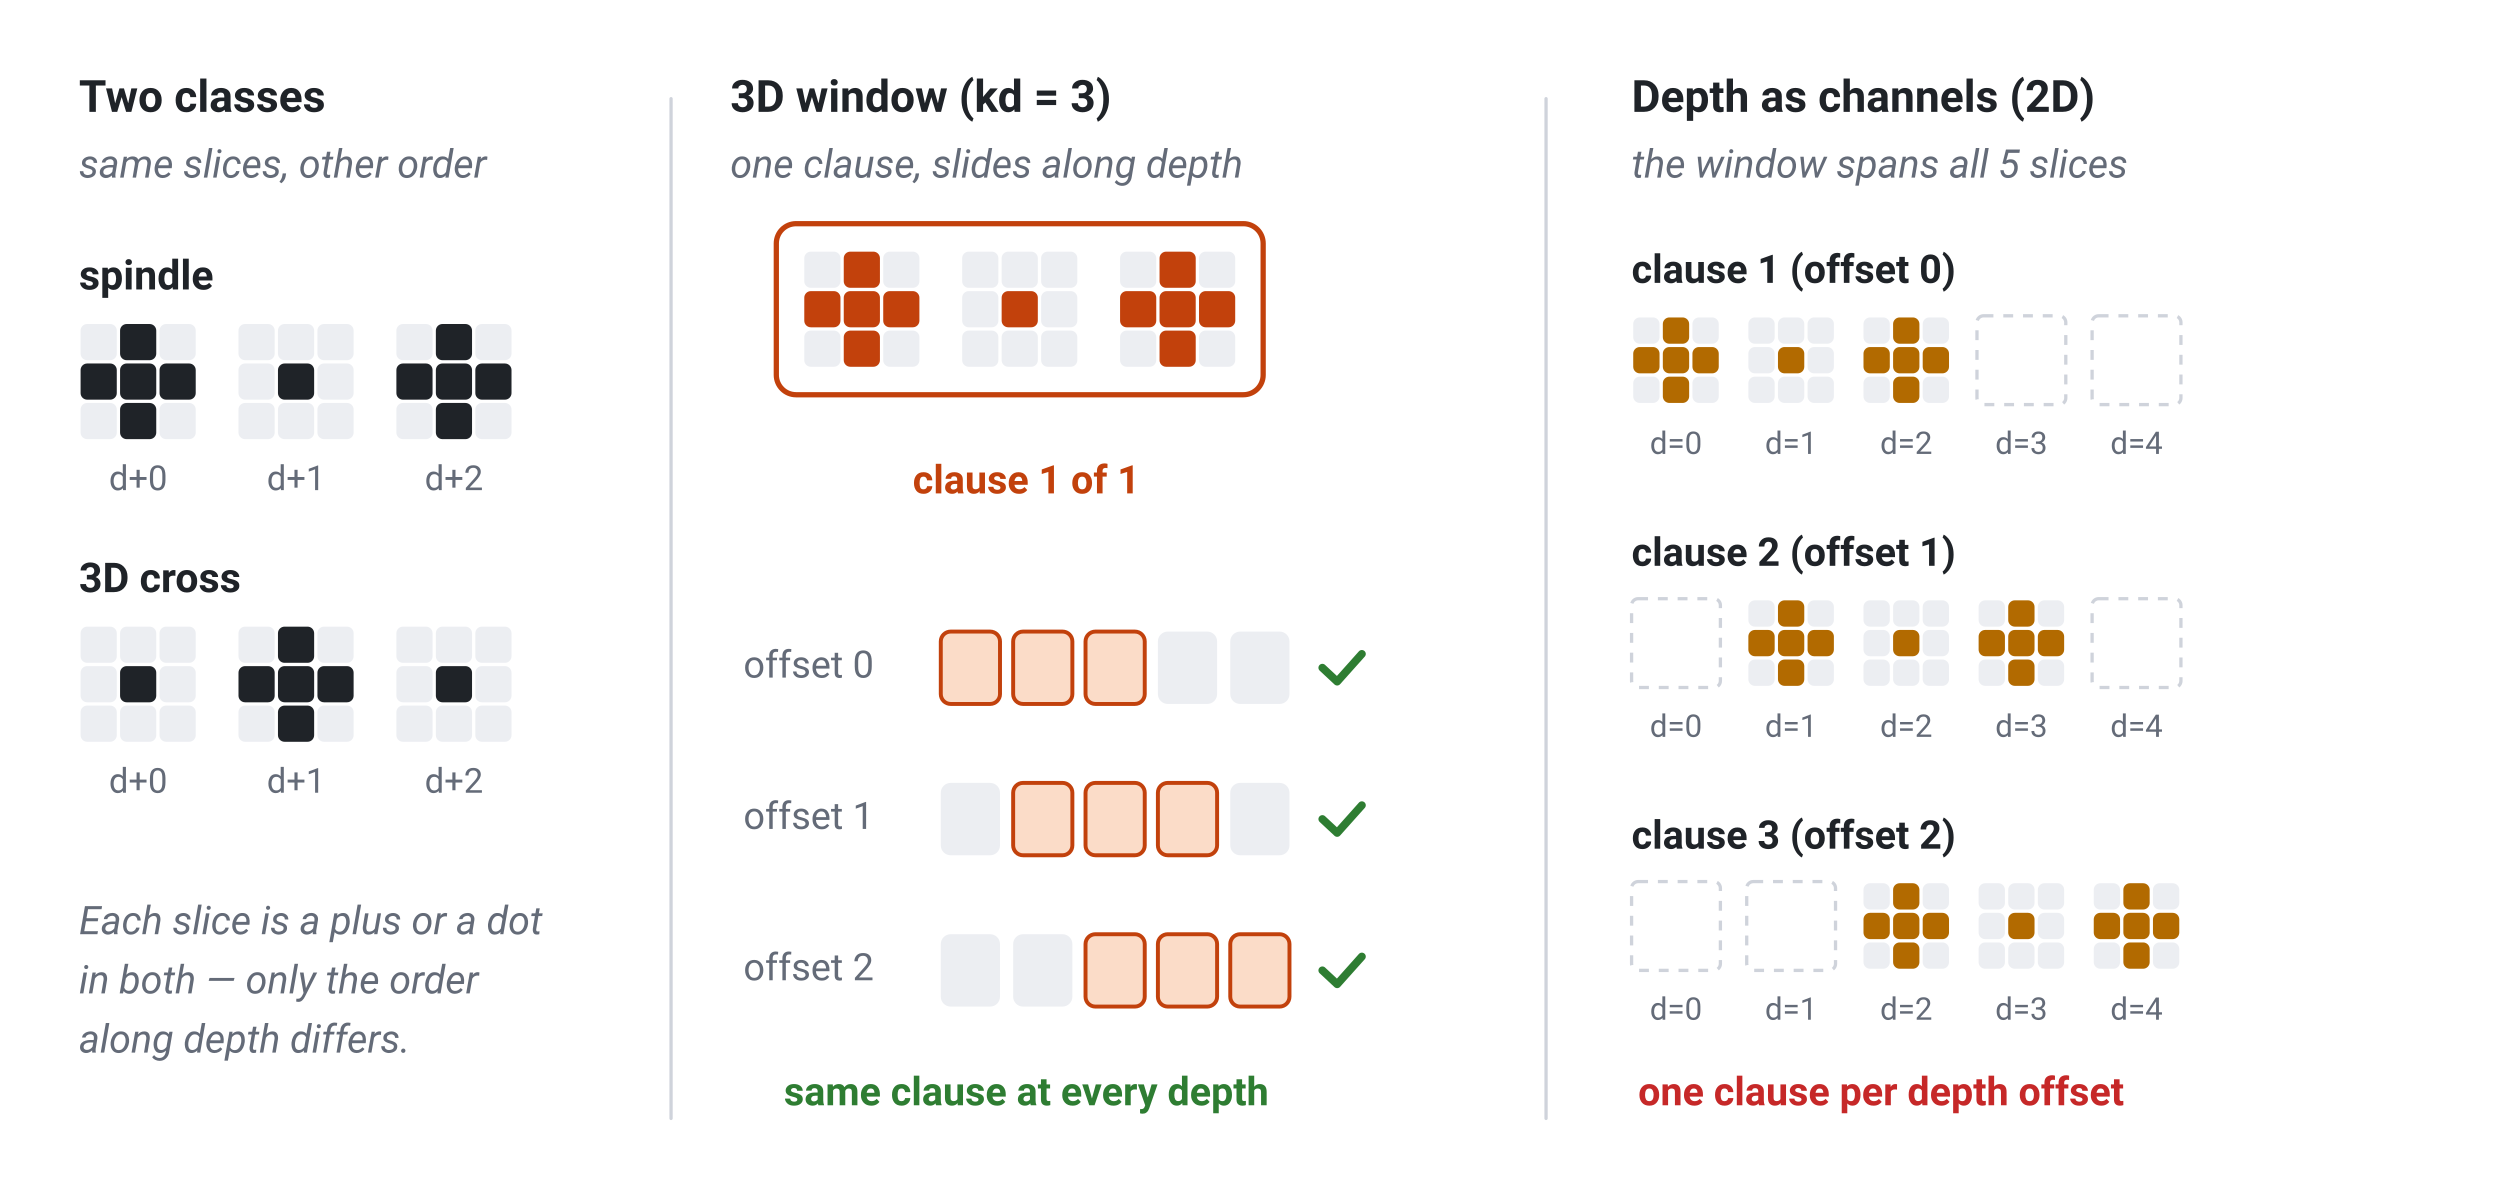
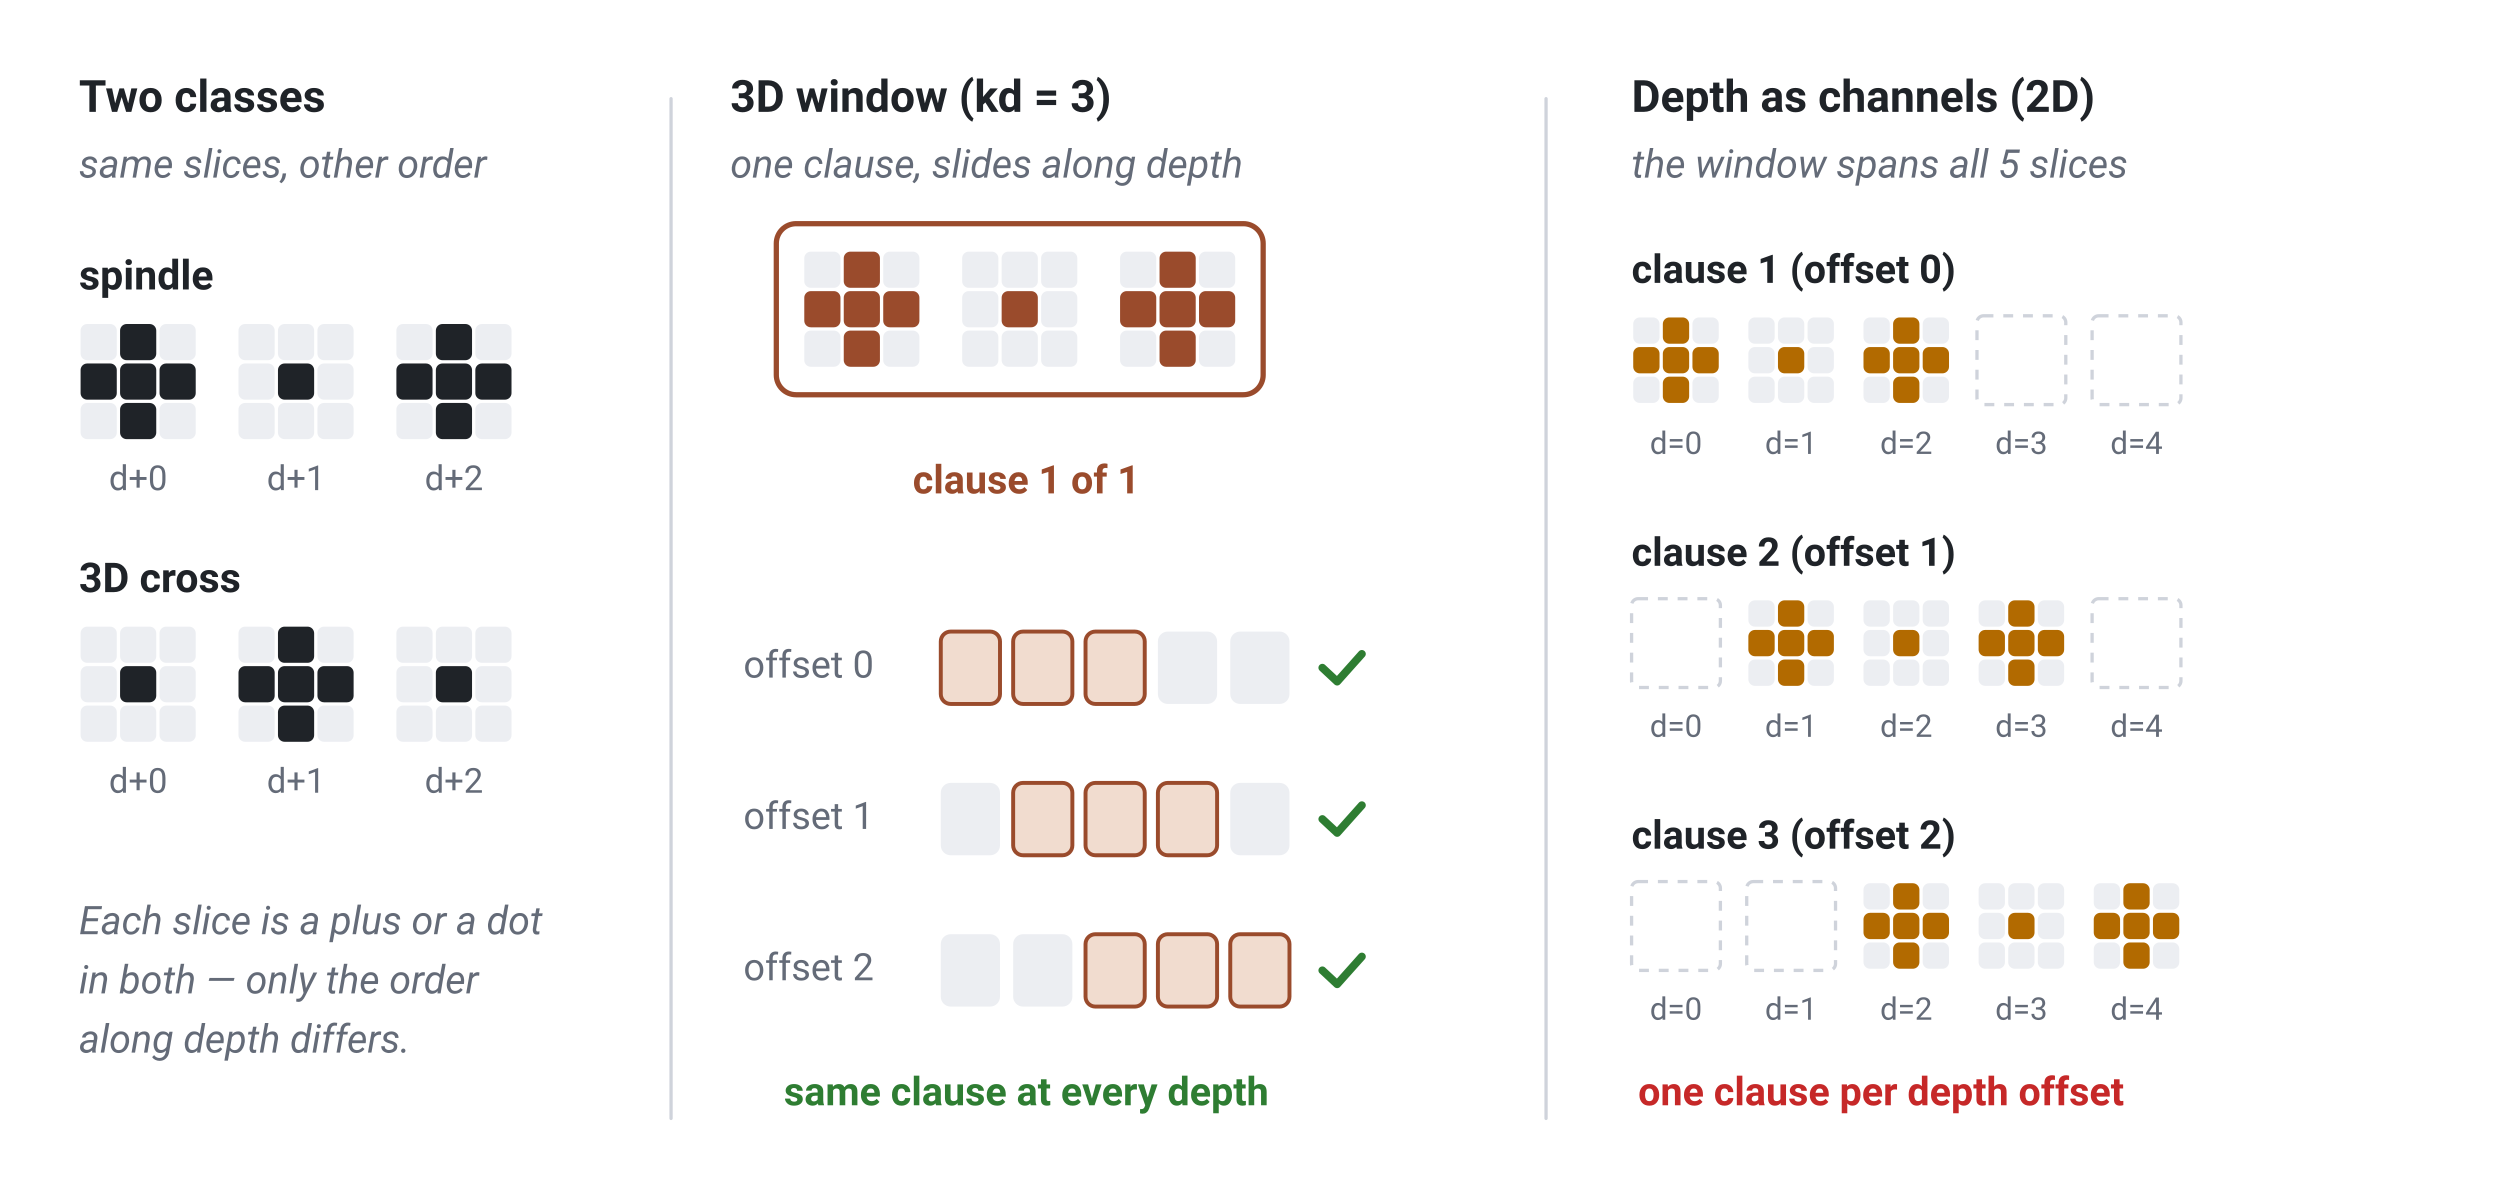
<svg xmlns="http://www.w3.org/2000/svg" viewBox="0 0 760 360" width="760" height="360" role="img" font-family="Roboto, 'Helvetica Neue', Helvetica, Arial, sans-serif">
  <text x="24" y="34" font-size="13.5" fill="#1f2328" text-anchor="start" font-weight="bold">Two classes</text>
  <text x="24" y="54" font-size="12" fill="#646b78" text-anchor="start" font-weight="normal" font-style="italic">same slices, other order</text>
  <text x="24" y="88" font-size="12.5" fill="#1f2328" text-anchor="start" font-weight="bold">spindle</text>
  <rect x="24.5" y="98.5" width="11" height="11" rx="2" fill="#eceef2" stroke="none" stroke-width="1.5" />
  <rect x="36.5" y="98.5" width="11" height="11" rx="2" fill="#1f2328" stroke="none" stroke-width="1.5" />
  <rect x="48.5" y="98.5" width="11" height="11" rx="2" fill="#eceef2" stroke="none" stroke-width="1.5" />
  <rect x="24.5" y="110.5" width="11" height="11" rx="2" fill="#1f2328" stroke="none" stroke-width="1.5" />
  <rect x="36.5" y="110.5" width="11" height="11" rx="2" fill="#1f2328" stroke="none" stroke-width="1.5" />
  <rect x="48.5" y="110.5" width="11" height="11" rx="2" fill="#1f2328" stroke="none" stroke-width="1.5" />
  <rect x="24.5" y="122.5" width="11" height="11" rx="2" fill="#eceef2" stroke="none" stroke-width="1.5" />
  <rect x="36.5" y="122.5" width="11" height="11" rx="2" fill="#1f2328" stroke="none" stroke-width="1.5" />
  <rect x="48.5" y="122.5" width="11" height="11" rx="2" fill="#eceef2" stroke="none" stroke-width="1.5" />
  <text x="42" y="149" font-size="10.5" fill="#646b78" text-anchor="middle" font-weight="normal">d+0</text>
  <rect x="72.5" y="98.5" width="11" height="11" rx="2" fill="#eceef2" stroke="none" stroke-width="1.5" />
  <rect x="84.5" y="98.5" width="11" height="11" rx="2" fill="#eceef2" stroke="none" stroke-width="1.5" />
  <rect x="96.5" y="98.5" width="11" height="11" rx="2" fill="#eceef2" stroke="none" stroke-width="1.5" />
  <rect x="72.5" y="110.5" width="11" height="11" rx="2" fill="#eceef2" stroke="none" stroke-width="1.5" />
  <rect x="84.5" y="110.5" width="11" height="11" rx="2" fill="#1f2328" stroke="none" stroke-width="1.5" />
  <rect x="96.5" y="110.5" width="11" height="11" rx="2" fill="#eceef2" stroke="none" stroke-width="1.5" />
  <rect x="72.5" y="122.5" width="11" height="11" rx="2" fill="#eceef2" stroke="none" stroke-width="1.5" />
  <rect x="84.5" y="122.5" width="11" height="11" rx="2" fill="#eceef2" stroke="none" stroke-width="1.5" />
  <rect x="96.5" y="122.5" width="11" height="11" rx="2" fill="#eceef2" stroke="none" stroke-width="1.5" />
  <text x="90" y="149" font-size="10.5" fill="#646b78" text-anchor="middle" font-weight="normal">d+1</text>
  <rect x="120.5" y="98.5" width="11" height="11" rx="2" fill="#eceef2" stroke="none" stroke-width="1.5" />
  <rect x="132.5" y="98.5" width="11" height="11" rx="2" fill="#1f2328" stroke="none" stroke-width="1.5" />
  <rect x="144.5" y="98.5" width="11" height="11" rx="2" fill="#eceef2" stroke="none" stroke-width="1.5" />
  <rect x="120.5" y="110.5" width="11" height="11" rx="2" fill="#1f2328" stroke="none" stroke-width="1.5" />
  <rect x="132.5" y="110.5" width="11" height="11" rx="2" fill="#1f2328" stroke="none" stroke-width="1.5" />
  <rect x="144.5" y="110.5" width="11" height="11" rx="2" fill="#1f2328" stroke="none" stroke-width="1.5" />
  <rect x="120.5" y="122.5" width="11" height="11" rx="2" fill="#eceef2" stroke="none" stroke-width="1.5" />
  <rect x="132.5" y="122.5" width="11" height="11" rx="2" fill="#1f2328" stroke="none" stroke-width="1.5" />
  <rect x="144.5" y="122.5" width="11" height="11" rx="2" fill="#eceef2" stroke="none" stroke-width="1.5" />
  <text x="138" y="149" font-size="10.5" fill="#646b78" text-anchor="middle" font-weight="normal">d+2</text>
  <text x="24" y="180" font-size="12.5" fill="#1f2328" text-anchor="start" font-weight="bold">3D cross</text>
  <rect x="24.5" y="190.5" width="11" height="11" rx="2" fill="#eceef2" stroke="none" stroke-width="1.5" />
  <rect x="36.5" y="190.5" width="11" height="11" rx="2" fill="#eceef2" stroke="none" stroke-width="1.5" />
  <rect x="48.5" y="190.5" width="11" height="11" rx="2" fill="#eceef2" stroke="none" stroke-width="1.5" />
  <rect x="24.5" y="202.5" width="11" height="11" rx="2" fill="#eceef2" stroke="none" stroke-width="1.5" />
  <rect x="36.5" y="202.5" width="11" height="11" rx="2" fill="#1f2328" stroke="none" stroke-width="1.5" />
  <rect x="48.5" y="202.5" width="11" height="11" rx="2" fill="#eceef2" stroke="none" stroke-width="1.5" />
  <rect x="24.5" y="214.5" width="11" height="11" rx="2" fill="#eceef2" stroke="none" stroke-width="1.5" />
  <rect x="36.5" y="214.5" width="11" height="11" rx="2" fill="#eceef2" stroke="none" stroke-width="1.5" />
  <rect x="48.5" y="214.5" width="11" height="11" rx="2" fill="#eceef2" stroke="none" stroke-width="1.5" />
  <text x="42" y="241" font-size="10.5" fill="#646b78" text-anchor="middle" font-weight="normal">d+0</text>
  <rect x="72.5" y="190.5" width="11" height="11" rx="2" fill="#eceef2" stroke="none" stroke-width="1.5" />
  <rect x="84.5" y="190.5" width="11" height="11" rx="2" fill="#1f2328" stroke="none" stroke-width="1.5" />
  <rect x="96.5" y="190.5" width="11" height="11" rx="2" fill="#eceef2" stroke="none" stroke-width="1.5" />
  <rect x="72.5" y="202.5" width="11" height="11" rx="2" fill="#1f2328" stroke="none" stroke-width="1.5" />
  <rect x="84.5" y="202.5" width="11" height="11" rx="2" fill="#1f2328" stroke="none" stroke-width="1.5" />
  <rect x="96.5" y="202.5" width="11" height="11" rx="2" fill="#1f2328" stroke="none" stroke-width="1.5" />
  <rect x="72.5" y="214.5" width="11" height="11" rx="2" fill="#eceef2" stroke="none" stroke-width="1.5" />
  <rect x="84.5" y="214.5" width="11" height="11" rx="2" fill="#1f2328" stroke="none" stroke-width="1.5" />
  <rect x="96.5" y="214.5" width="11" height="11" rx="2" fill="#eceef2" stroke="none" stroke-width="1.5" />
  <text x="90" y="241" font-size="10.5" fill="#646b78" text-anchor="middle" font-weight="normal">d+1</text>
  <rect x="120.5" y="190.5" width="11" height="11" rx="2" fill="#eceef2" stroke="none" stroke-width="1.5" />
  <rect x="132.5" y="190.5" width="11" height="11" rx="2" fill="#eceef2" stroke="none" stroke-width="1.5" />
  <rect x="144.5" y="190.5" width="11" height="11" rx="2" fill="#eceef2" stroke="none" stroke-width="1.5" />
  <rect x="120.5" y="202.5" width="11" height="11" rx="2" fill="#eceef2" stroke="none" stroke-width="1.5" />
  <rect x="132.5" y="202.5" width="11" height="11" rx="2" fill="#1f2328" stroke="none" stroke-width="1.5" />
  <rect x="144.5" y="202.5" width="11" height="11" rx="2" fill="#eceef2" stroke="none" stroke-width="1.5" />
  <rect x="120.5" y="214.5" width="11" height="11" rx="2" fill="#eceef2" stroke="none" stroke-width="1.5" />
  <rect x="132.5" y="214.5" width="11" height="11" rx="2" fill="#eceef2" stroke="none" stroke-width="1.5" />
  <rect x="144.5" y="214.5" width="11" height="11" rx="2" fill="#eceef2" stroke="none" stroke-width="1.5" />
  <text x="138" y="241" font-size="10.5" fill="#646b78" text-anchor="middle" font-weight="normal">d+2</text>
  <text x="24" y="284" font-size="12" fill="#646b78" text-anchor="start" font-weight="normal" font-style="italic">Each slice is a plus or a dot</text>
  <text x="24" y="302" font-size="12" fill="#646b78" text-anchor="start" font-weight="normal" font-style="italic">in both — only the order</text>
  <text x="24" y="320" font-size="12" fill="#646b78" text-anchor="start" font-weight="normal" font-style="italic">along depth differs.</text>
  <line x1="204" y1="30" x2="204" y2="340" stroke="#cfd3db" stroke-width="1" stroke-linecap="round" />
  <text x="222" y="34" font-size="13.5" fill="#1f2328" text-anchor="start" font-weight="bold">3D window (kd = 3)</text>
  <text x="222" y="54" font-size="12" fill="#646b78" text-anchor="start" font-weight="normal" font-style="italic">one clause, slides along depth</text>
  <rect x="244.5" y="76.5" width="11" height="11" rx="2" fill="#eceef2" stroke="none" stroke-width="1.5" />
-   <rect x="256.5" y="76.5" width="11" height="11" rx="2" fill="#c2410c" stroke="none" stroke-width="1.5" />
+   <rect x="256.5" y="76.5" width="11" height="11" rx="2" fill="#9a4b2c" stroke="none" stroke-width="1.5" />
  <rect x="268.5" y="76.5" width="11" height="11" rx="2" fill="#eceef2" stroke="none" stroke-width="1.5" />
-   <rect x="244.5" y="88.5" width="11" height="11" rx="2" fill="#c2410c" stroke="none" stroke-width="1.5" />
-   <rect x="256.5" y="88.5" width="11" height="11" rx="2" fill="#c2410c" stroke="none" stroke-width="1.5" />
-   <rect x="268.5" y="88.5" width="11" height="11" rx="2" fill="#c2410c" stroke="none" stroke-width="1.5" />
+   <rect x="244.5" y="88.5" width="11" height="11" rx="2" fill="#9a4b2c" stroke="none" stroke-width="1.5" />
+   <rect x="256.5" y="88.5" width="11" height="11" rx="2" fill="#9a4b2c" stroke="none" stroke-width="1.5" />
+   <rect x="268.5" y="88.5" width="11" height="11" rx="2" fill="#9a4b2c" stroke="none" stroke-width="1.5" />
  <rect x="244.5" y="100.5" width="11" height="11" rx="2" fill="#eceef2" stroke="none" stroke-width="1.5" />
-   <rect x="256.5" y="100.5" width="11" height="11" rx="2" fill="#c2410c" stroke="none" stroke-width="1.5" />
+   <rect x="256.5" y="100.5" width="11" height="11" rx="2" fill="#9a4b2c" stroke="none" stroke-width="1.5" />
  <rect x="268.5" y="100.5" width="11" height="11" rx="2" fill="#eceef2" stroke="none" stroke-width="1.5" />
  <rect x="292.5" y="76.5" width="11" height="11" rx="2" fill="#eceef2" stroke="none" stroke-width="1.5" />
  <rect x="304.5" y="76.5" width="11" height="11" rx="2" fill="#eceef2" stroke="none" stroke-width="1.5" />
  <rect x="316.5" y="76.5" width="11" height="11" rx="2" fill="#eceef2" stroke="none" stroke-width="1.5" />
  <rect x="292.5" y="88.5" width="11" height="11" rx="2" fill="#eceef2" stroke="none" stroke-width="1.5" />
-   <rect x="304.5" y="88.5" width="11" height="11" rx="2" fill="#c2410c" stroke="none" stroke-width="1.5" />
+   <rect x="304.5" y="88.5" width="11" height="11" rx="2" fill="#9a4b2c" stroke="none" stroke-width="1.5" />
  <rect x="316.5" y="88.5" width="11" height="11" rx="2" fill="#eceef2" stroke="none" stroke-width="1.5" />
  <rect x="292.5" y="100.5" width="11" height="11" rx="2" fill="#eceef2" stroke="none" stroke-width="1.5" />
  <rect x="304.5" y="100.5" width="11" height="11" rx="2" fill="#eceef2" stroke="none" stroke-width="1.5" />
  <rect x="316.5" y="100.5" width="11" height="11" rx="2" fill="#eceef2" stroke="none" stroke-width="1.5" />
  <rect x="340.5" y="76.5" width="11" height="11" rx="2" fill="#eceef2" stroke="none" stroke-width="1.5" />
-   <rect x="352.5" y="76.5" width="11" height="11" rx="2" fill="#c2410c" stroke="none" stroke-width="1.5" />
+   <rect x="352.5" y="76.5" width="11" height="11" rx="2" fill="#9a4b2c" stroke="none" stroke-width="1.5" />
  <rect x="364.5" y="76.5" width="11" height="11" rx="2" fill="#eceef2" stroke="none" stroke-width="1.5" />
-   <rect x="340.5" y="88.5" width="11" height="11" rx="2" fill="#c2410c" stroke="none" stroke-width="1.5" />
-   <rect x="352.5" y="88.5" width="11" height="11" rx="2" fill="#c2410c" stroke="none" stroke-width="1.5" />
-   <rect x="364.5" y="88.5" width="11" height="11" rx="2" fill="#c2410c" stroke="none" stroke-width="1.5" />
+   <rect x="340.5" y="88.5" width="11" height="11" rx="2" fill="#9a4b2c" stroke="none" stroke-width="1.5" />
+   <rect x="352.5" y="88.5" width="11" height="11" rx="2" fill="#9a4b2c" stroke="none" stroke-width="1.5" />
+   <rect x="364.5" y="88.5" width="11" height="11" rx="2" fill="#9a4b2c" stroke="none" stroke-width="1.5" />
  <rect x="340.5" y="100.5" width="11" height="11" rx="2" fill="#eceef2" stroke="none" stroke-width="1.5" />
-   <rect x="352.5" y="100.5" width="11" height="11" rx="2" fill="#c2410c" stroke="none" stroke-width="1.5" />
+   <rect x="352.5" y="100.5" width="11" height="11" rx="2" fill="#9a4b2c" stroke="none" stroke-width="1.5" />
  <rect x="364.5" y="100.5" width="11" height="11" rx="2" fill="#eceef2" stroke="none" stroke-width="1.5" />
-   <rect x="236" y="68" width="148" height="52" rx="6" fill="none" stroke="#c2410c" stroke-width="1.6" />
-   <text x="312" y="150" font-size="12" fill="#c2410c" text-anchor="middle" font-weight="bold">clause 1 of 1</text>
+   <rect x="236" y="68" width="148" height="52" rx="6" fill="none" stroke="#9a4b2c" stroke-width="1.6" />
+   <text x="312" y="150" font-size="12" fill="#9a4b2c" text-anchor="middle" font-weight="bold">clause 1 of 1</text>
  <text x="226" y="206" font-size="11.5" fill="#646b78" text-anchor="start" font-weight="normal">offset 0</text>
-   <rect x="286" y="192" width="18" height="22" rx="3" fill="#fbdcc8" stroke="#c2410c" stroke-width="1.2" />
-   <rect x="308" y="192" width="18" height="22" rx="3" fill="#fbdcc8" stroke="#c2410c" stroke-width="1.2" />
-   <rect x="330" y="192" width="18" height="22" rx="3" fill="#fbdcc8" stroke="#c2410c" stroke-width="1.2" />
+   <rect x="286" y="192" width="18" height="22" rx="3" fill="#f1dccf" stroke="#9a4b2c" stroke-width="1.2" />
+   <rect x="308" y="192" width="18" height="22" rx="3" fill="#f1dccf" stroke="#9a4b2c" stroke-width="1.2" />
+   <rect x="330" y="192" width="18" height="22" rx="3" fill="#f1dccf" stroke="#9a4b2c" stroke-width="1.2" />
  <rect x="352" y="192" width="18" height="22" rx="3" fill="#eceef2" stroke="none" stroke-width="1.2" />
  <rect x="374" y="192" width="18" height="22" rx="3" fill="#eceef2" stroke="none" stroke-width="1.2" />
  <polyline points="402.0,203.0 406.5,207.2 414.0,198.8" fill="none" stroke="#2e7d32" stroke-width="2.4" stroke-linecap="round" stroke-linejoin="round" />
  <text x="226" y="252" font-size="11.5" fill="#646b78" text-anchor="start" font-weight="normal">offset 1</text>
  <rect x="286" y="238" width="18" height="22" rx="3" fill="#eceef2" stroke="none" stroke-width="1.2" />
-   <rect x="308" y="238" width="18" height="22" rx="3" fill="#fbdcc8" stroke="#c2410c" stroke-width="1.2" />
-   <rect x="330" y="238" width="18" height="22" rx="3" fill="#fbdcc8" stroke="#c2410c" stroke-width="1.2" />
-   <rect x="352" y="238" width="18" height="22" rx="3" fill="#fbdcc8" stroke="#c2410c" stroke-width="1.2" />
+   <rect x="308" y="238" width="18" height="22" rx="3" fill="#f1dccf" stroke="#9a4b2c" stroke-width="1.2" />
+   <rect x="330" y="238" width="18" height="22" rx="3" fill="#f1dccf" stroke="#9a4b2c" stroke-width="1.2" />
+   <rect x="352" y="238" width="18" height="22" rx="3" fill="#f1dccf" stroke="#9a4b2c" stroke-width="1.2" />
  <rect x="374" y="238" width="18" height="22" rx="3" fill="#eceef2" stroke="none" stroke-width="1.2" />
  <polyline points="402.0,249.0 406.5,253.2 414.0,244.8" fill="none" stroke="#2e7d32" stroke-width="2.4" stroke-linecap="round" stroke-linejoin="round" />
  <text x="226" y="298" font-size="11.5" fill="#646b78" text-anchor="start" font-weight="normal">offset 2</text>
  <rect x="286" y="284" width="18" height="22" rx="3" fill="#eceef2" stroke="none" stroke-width="1.2" />
  <rect x="308" y="284" width="18" height="22" rx="3" fill="#eceef2" stroke="none" stroke-width="1.2" />
-   <rect x="330" y="284" width="18" height="22" rx="3" fill="#fbdcc8" stroke="#c2410c" stroke-width="1.2" />
-   <rect x="352" y="284" width="18" height="22" rx="3" fill="#fbdcc8" stroke="#c2410c" stroke-width="1.2" />
-   <rect x="374" y="284" width="18" height="22" rx="3" fill="#fbdcc8" stroke="#c2410c" stroke-width="1.2" />
+   <rect x="330" y="284" width="18" height="22" rx="3" fill="#f1dccf" stroke="#9a4b2c" stroke-width="1.2" />
+   <rect x="352" y="284" width="18" height="22" rx="3" fill="#f1dccf" stroke="#9a4b2c" stroke-width="1.2" />
+   <rect x="374" y="284" width="18" height="22" rx="3" fill="#f1dccf" stroke="#9a4b2c" stroke-width="1.2" />
  <polyline points="402.0,295.0 406.5,299.2 414.0,290.8" fill="none" stroke="#2e7d32" stroke-width="2.4" stroke-linecap="round" stroke-linejoin="round" />
  <text x="312" y="336" font-size="12" fill="#2e7d32" text-anchor="middle" font-weight="bold">same clause at every depth</text>
  <line x1="470" y1="30" x2="470" y2="340" stroke="#cfd3db" stroke-width="1" stroke-linecap="round" />
  <text x="496" y="34" font-size="13.5" fill="#1f2328" text-anchor="start" font-weight="bold">Depth as channels (2D)</text>
  <text x="496" y="54" font-size="12" fill="#646b78" text-anchor="start" font-weight="normal" font-style="italic">the window spans all 5 slices</text>
  <text x="496" y="86" font-size="12" fill="#1f2328" text-anchor="start" font-weight="bold">clause 1 (offset 0)</text>
  <rect x="496.5" y="96.5" width="8" height="8" rx="2" fill="#eceef2" stroke="none" stroke-width="1.5" />
  <rect x="505.5" y="96.5" width="8" height="8" rx="2" fill="#b26a00" stroke="none" stroke-width="1.5" />
  <rect x="514.5" y="96.5" width="8" height="8" rx="2" fill="#eceef2" stroke="none" stroke-width="1.5" />
  <rect x="496.5" y="105.5" width="8" height="8" rx="2" fill="#b26a00" stroke="none" stroke-width="1.5" />
  <rect x="505.5" y="105.5" width="8" height="8" rx="2" fill="#b26a00" stroke="none" stroke-width="1.5" />
  <rect x="514.5" y="105.5" width="8" height="8" rx="2" fill="#b26a00" stroke="none" stroke-width="1.5" />
  <rect x="496.5" y="114.5" width="8" height="8" rx="2" fill="#eceef2" stroke="none" stroke-width="1.5" />
  <rect x="505.5" y="114.5" width="8" height="8" rx="2" fill="#b26a00" stroke="none" stroke-width="1.5" />
  <rect x="514.5" y="114.5" width="8" height="8" rx="2" fill="#eceef2" stroke="none" stroke-width="1.5" />
  <text x="509.5" y="138" font-size="9.5" fill="#646b78" text-anchor="middle" font-weight="normal">d=0</text>
  <rect x="531.5" y="96.5" width="8" height="8" rx="2" fill="#eceef2" stroke="none" stroke-width="1.5" />
  <rect x="540.5" y="96.5" width="8" height="8" rx="2" fill="#eceef2" stroke="none" stroke-width="1.5" />
  <rect x="549.5" y="96.5" width="8" height="8" rx="2" fill="#eceef2" stroke="none" stroke-width="1.5" />
  <rect x="531.5" y="105.5" width="8" height="8" rx="2" fill="#eceef2" stroke="none" stroke-width="1.5" />
  <rect x="540.5" y="105.5" width="8" height="8" rx="2" fill="#b26a00" stroke="none" stroke-width="1.5" />
  <rect x="549.5" y="105.5" width="8" height="8" rx="2" fill="#eceef2" stroke="none" stroke-width="1.5" />
  <rect x="531.5" y="114.5" width="8" height="8" rx="2" fill="#eceef2" stroke="none" stroke-width="1.5" />
  <rect x="540.5" y="114.5" width="8" height="8" rx="2" fill="#eceef2" stroke="none" stroke-width="1.5" />
  <rect x="549.5" y="114.5" width="8" height="8" rx="2" fill="#eceef2" stroke="none" stroke-width="1.5" />
  <text x="544.5" y="138" font-size="9.5" fill="#646b78" text-anchor="middle" font-weight="normal">d=1</text>
  <rect x="566.5" y="96.5" width="8" height="8" rx="2" fill="#eceef2" stroke="none" stroke-width="1.5" />
  <rect x="575.5" y="96.5" width="8" height="8" rx="2" fill="#b26a00" stroke="none" stroke-width="1.5" />
  <rect x="584.5" y="96.5" width="8" height="8" rx="2" fill="#eceef2" stroke="none" stroke-width="1.5" />
  <rect x="566.5" y="105.5" width="8" height="8" rx="2" fill="#b26a00" stroke="none" stroke-width="1.5" />
  <rect x="575.5" y="105.5" width="8" height="8" rx="2" fill="#b26a00" stroke="none" stroke-width="1.5" />
  <rect x="584.5" y="105.5" width="8" height="8" rx="2" fill="#b26a00" stroke="none" stroke-width="1.5" />
  <rect x="566.5" y="114.5" width="8" height="8" rx="2" fill="#eceef2" stroke="none" stroke-width="1.5" />
  <rect x="575.5" y="114.5" width="8" height="8" rx="2" fill="#b26a00" stroke="none" stroke-width="1.5" />
  <rect x="584.5" y="114.5" width="8" height="8" rx="2" fill="#eceef2" stroke="none" stroke-width="1.5" />
  <text x="579.5" y="138" font-size="9.5" fill="#646b78" text-anchor="middle" font-weight="normal">d=2</text>
  <rect x="601" y="96" width="27" height="27" rx="2" fill="none" stroke="#cfd3db" stroke-width="1" stroke-dasharray="3 3" />
  <text x="614.5" y="138" font-size="9.5" fill="#646b78" text-anchor="middle" font-weight="normal">d=3</text>
  <rect x="636" y="96" width="27" height="27" rx="2" fill="none" stroke="#cfd3db" stroke-width="1" stroke-dasharray="3 3" />
  <text x="649.5" y="138" font-size="9.5" fill="#646b78" text-anchor="middle" font-weight="normal">d=4</text>
  <text x="496" y="172" font-size="12" fill="#1f2328" text-anchor="start" font-weight="bold">clause 2 (offset 1)</text>
  <rect x="496" y="182" width="27" height="27" rx="2" fill="none" stroke="#cfd3db" stroke-width="1" stroke-dasharray="3 3" />
  <text x="509.5" y="224" font-size="9.5" fill="#646b78" text-anchor="middle" font-weight="normal">d=0</text>
  <rect x="531.5" y="182.5" width="8" height="8" rx="2" fill="#eceef2" stroke="none" stroke-width="1.5" />
  <rect x="540.5" y="182.5" width="8" height="8" rx="2" fill="#b26a00" stroke="none" stroke-width="1.5" />
  <rect x="549.5" y="182.5" width="8" height="8" rx="2" fill="#eceef2" stroke="none" stroke-width="1.5" />
  <rect x="531.5" y="191.5" width="8" height="8" rx="2" fill="#b26a00" stroke="none" stroke-width="1.5" />
  <rect x="540.5" y="191.5" width="8" height="8" rx="2" fill="#b26a00" stroke="none" stroke-width="1.5" />
  <rect x="549.5" y="191.5" width="8" height="8" rx="2" fill="#b26a00" stroke="none" stroke-width="1.5" />
  <rect x="531.5" y="200.5" width="8" height="8" rx="2" fill="#eceef2" stroke="none" stroke-width="1.5" />
  <rect x="540.5" y="200.5" width="8" height="8" rx="2" fill="#b26a00" stroke="none" stroke-width="1.5" />
  <rect x="549.5" y="200.5" width="8" height="8" rx="2" fill="#eceef2" stroke="none" stroke-width="1.5" />
  <text x="544.5" y="224" font-size="9.5" fill="#646b78" text-anchor="middle" font-weight="normal">d=1</text>
  <rect x="566.5" y="182.5" width="8" height="8" rx="2" fill="#eceef2" stroke="none" stroke-width="1.5" />
  <rect x="575.5" y="182.5" width="8" height="8" rx="2" fill="#eceef2" stroke="none" stroke-width="1.5" />
  <rect x="584.5" y="182.5" width="8" height="8" rx="2" fill="#eceef2" stroke="none" stroke-width="1.5" />
  <rect x="566.5" y="191.5" width="8" height="8" rx="2" fill="#eceef2" stroke="none" stroke-width="1.5" />
  <rect x="575.5" y="191.5" width="8" height="8" rx="2" fill="#b26a00" stroke="none" stroke-width="1.5" />
  <rect x="584.5" y="191.5" width="8" height="8" rx="2" fill="#eceef2" stroke="none" stroke-width="1.5" />
  <rect x="566.5" y="200.5" width="8" height="8" rx="2" fill="#eceef2" stroke="none" stroke-width="1.5" />
  <rect x="575.5" y="200.5" width="8" height="8" rx="2" fill="#eceef2" stroke="none" stroke-width="1.5" />
  <rect x="584.5" y="200.5" width="8" height="8" rx="2" fill="#eceef2" stroke="none" stroke-width="1.5" />
  <text x="579.5" y="224" font-size="9.5" fill="#646b78" text-anchor="middle" font-weight="normal">d=2</text>
  <rect x="601.5" y="182.5" width="8" height="8" rx="2" fill="#eceef2" stroke="none" stroke-width="1.5" />
  <rect x="610.5" y="182.5" width="8" height="8" rx="2" fill="#b26a00" stroke="none" stroke-width="1.5" />
  <rect x="619.5" y="182.5" width="8" height="8" rx="2" fill="#eceef2" stroke="none" stroke-width="1.5" />
  <rect x="601.5" y="191.5" width="8" height="8" rx="2" fill="#b26a00" stroke="none" stroke-width="1.5" />
  <rect x="610.5" y="191.5" width="8" height="8" rx="2" fill="#b26a00" stroke="none" stroke-width="1.5" />
  <rect x="619.5" y="191.5" width="8" height="8" rx="2" fill="#b26a00" stroke="none" stroke-width="1.5" />
  <rect x="601.5" y="200.5" width="8" height="8" rx="2" fill="#eceef2" stroke="none" stroke-width="1.5" />
  <rect x="610.5" y="200.5" width="8" height="8" rx="2" fill="#b26a00" stroke="none" stroke-width="1.5" />
  <rect x="619.5" y="200.5" width="8" height="8" rx="2" fill="#eceef2" stroke="none" stroke-width="1.5" />
  <text x="614.5" y="224" font-size="9.5" fill="#646b78" text-anchor="middle" font-weight="normal">d=3</text>
  <rect x="636" y="182" width="27" height="27" rx="2" fill="none" stroke="#cfd3db" stroke-width="1" stroke-dasharray="3 3" />
  <text x="649.5" y="224" font-size="9.5" fill="#646b78" text-anchor="middle" font-weight="normal">d=4</text>
  <text x="496" y="258" font-size="12" fill="#1f2328" text-anchor="start" font-weight="bold">clause 3 (offset 2)</text>
  <rect x="496" y="268" width="27" height="27" rx="2" fill="none" stroke="#cfd3db" stroke-width="1" stroke-dasharray="3 3" />
  <text x="509.5" y="310" font-size="9.5" fill="#646b78" text-anchor="middle" font-weight="normal">d=0</text>
  <rect x="531" y="268" width="27" height="27" rx="2" fill="none" stroke="#cfd3db" stroke-width="1" stroke-dasharray="3 3" />
  <text x="544.5" y="310" font-size="9.5" fill="#646b78" text-anchor="middle" font-weight="normal">d=1</text>
  <rect x="566.5" y="268.5" width="8" height="8" rx="2" fill="#eceef2" stroke="none" stroke-width="1.5" />
  <rect x="575.5" y="268.5" width="8" height="8" rx="2" fill="#b26a00" stroke="none" stroke-width="1.5" />
  <rect x="584.5" y="268.5" width="8" height="8" rx="2" fill="#eceef2" stroke="none" stroke-width="1.5" />
  <rect x="566.5" y="277.5" width="8" height="8" rx="2" fill="#b26a00" stroke="none" stroke-width="1.5" />
  <rect x="575.5" y="277.5" width="8" height="8" rx="2" fill="#b26a00" stroke="none" stroke-width="1.5" />
  <rect x="584.5" y="277.5" width="8" height="8" rx="2" fill="#b26a00" stroke="none" stroke-width="1.5" />
  <rect x="566.5" y="286.5" width="8" height="8" rx="2" fill="#eceef2" stroke="none" stroke-width="1.5" />
  <rect x="575.5" y="286.5" width="8" height="8" rx="2" fill="#b26a00" stroke="none" stroke-width="1.5" />
  <rect x="584.5" y="286.5" width="8" height="8" rx="2" fill="#eceef2" stroke="none" stroke-width="1.5" />
  <text x="579.5" y="310" font-size="9.5" fill="#646b78" text-anchor="middle" font-weight="normal">d=2</text>
  <rect x="601.5" y="268.5" width="8" height="8" rx="2" fill="#eceef2" stroke="none" stroke-width="1.5" />
  <rect x="610.5" y="268.5" width="8" height="8" rx="2" fill="#eceef2" stroke="none" stroke-width="1.5" />
  <rect x="619.5" y="268.5" width="8" height="8" rx="2" fill="#eceef2" stroke="none" stroke-width="1.5" />
  <rect x="601.5" y="277.5" width="8" height="8" rx="2" fill="#eceef2" stroke="none" stroke-width="1.5" />
  <rect x="610.5" y="277.5" width="8" height="8" rx="2" fill="#b26a00" stroke="none" stroke-width="1.5" />
  <rect x="619.5" y="277.5" width="8" height="8" rx="2" fill="#eceef2" stroke="none" stroke-width="1.5" />
  <rect x="601.5" y="286.5" width="8" height="8" rx="2" fill="#eceef2" stroke="none" stroke-width="1.5" />
  <rect x="610.5" y="286.5" width="8" height="8" rx="2" fill="#eceef2" stroke="none" stroke-width="1.5" />
  <rect x="619.5" y="286.5" width="8" height="8" rx="2" fill="#eceef2" stroke="none" stroke-width="1.5" />
  <text x="614.5" y="310" font-size="9.5" fill="#646b78" text-anchor="middle" font-weight="normal">d=3</text>
  <rect x="636.5" y="268.5" width="8" height="8" rx="2" fill="#eceef2" stroke="none" stroke-width="1.5" />
  <rect x="645.5" y="268.5" width="8" height="8" rx="2" fill="#b26a00" stroke="none" stroke-width="1.5" />
  <rect x="654.5" y="268.5" width="8" height="8" rx="2" fill="#eceef2" stroke="none" stroke-width="1.5" />
  <rect x="636.5" y="277.5" width="8" height="8" rx="2" fill="#b26a00" stroke="none" stroke-width="1.5" />
  <rect x="645.5" y="277.5" width="8" height="8" rx="2" fill="#b26a00" stroke="none" stroke-width="1.5" />
  <rect x="654.5" y="277.5" width="8" height="8" rx="2" fill="#b26a00" stroke="none" stroke-width="1.5" />
  <rect x="636.5" y="286.5" width="8" height="8" rx="2" fill="#eceef2" stroke="none" stroke-width="1.5" />
  <rect x="645.5" y="286.5" width="8" height="8" rx="2" fill="#b26a00" stroke="none" stroke-width="1.5" />
  <rect x="654.5" y="286.5" width="8" height="8" rx="2" fill="#eceef2" stroke="none" stroke-width="1.5" />
  <text x="649.5" y="310" font-size="9.5" fill="#646b78" text-anchor="middle" font-weight="normal">d=4</text>
  <text x="498" y="336" font-size="12" fill="#c62828" text-anchor="start" font-weight="bold">one clause per depth offset</text>
</svg>
